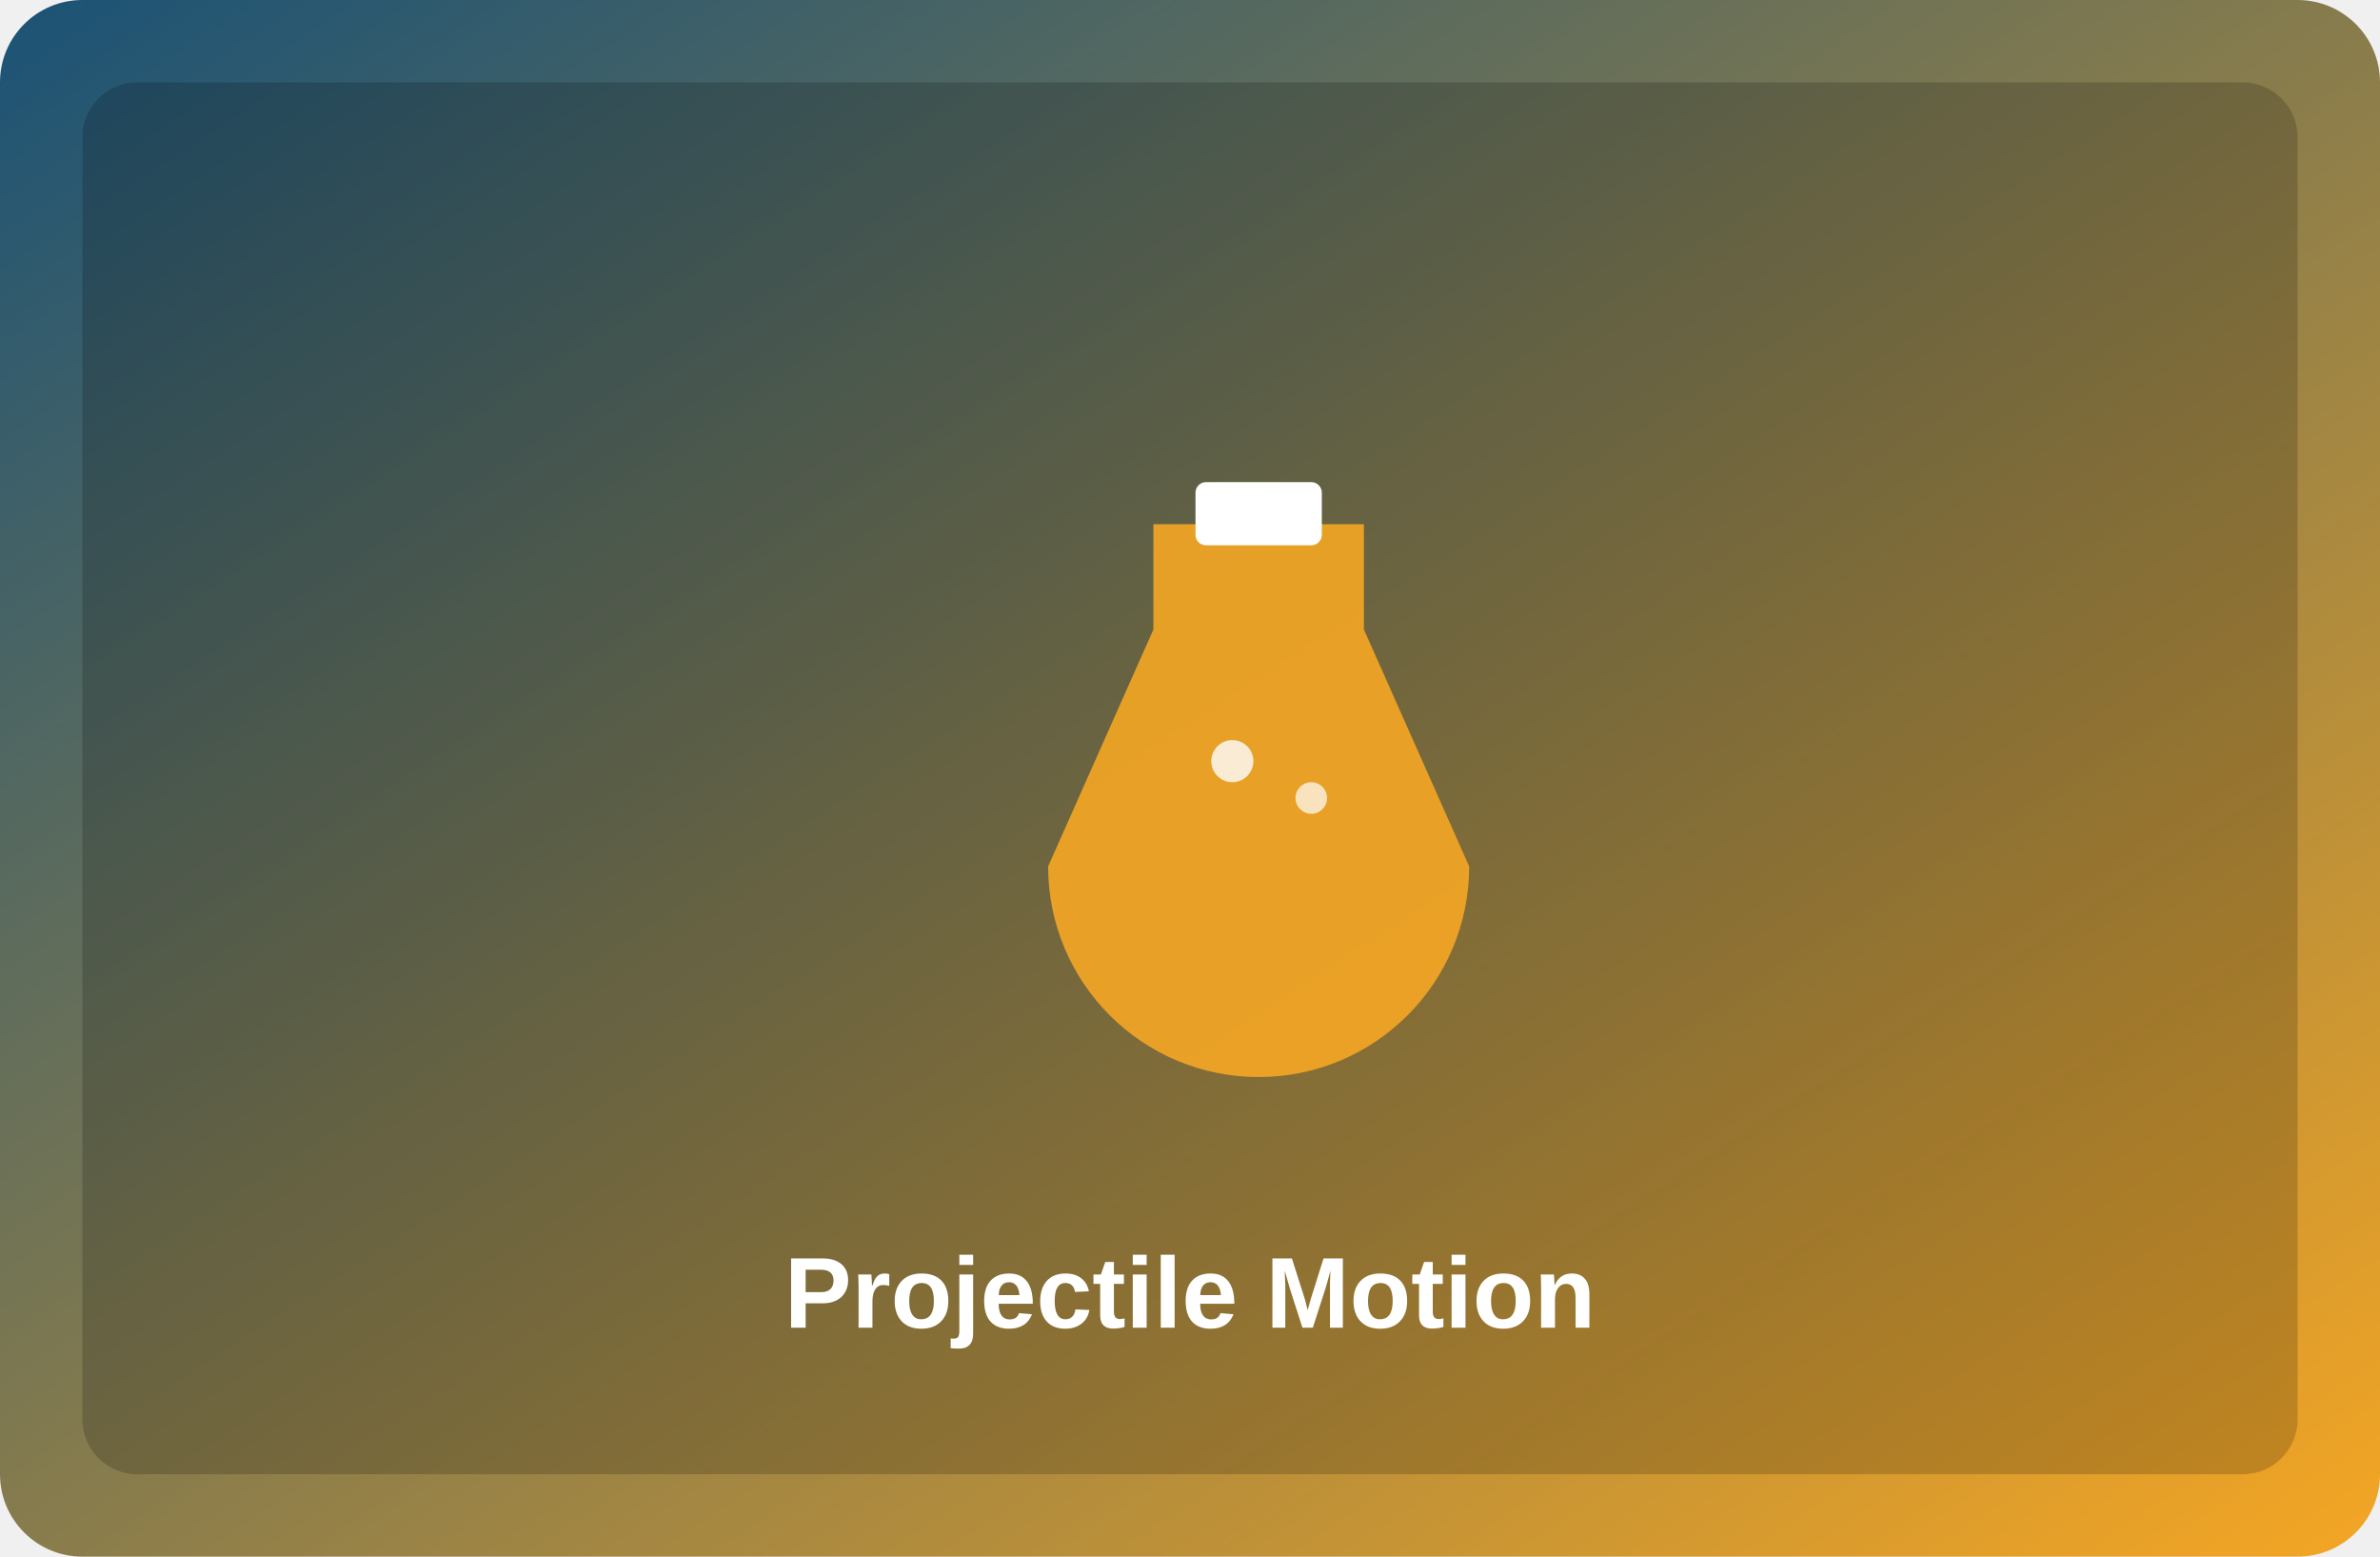
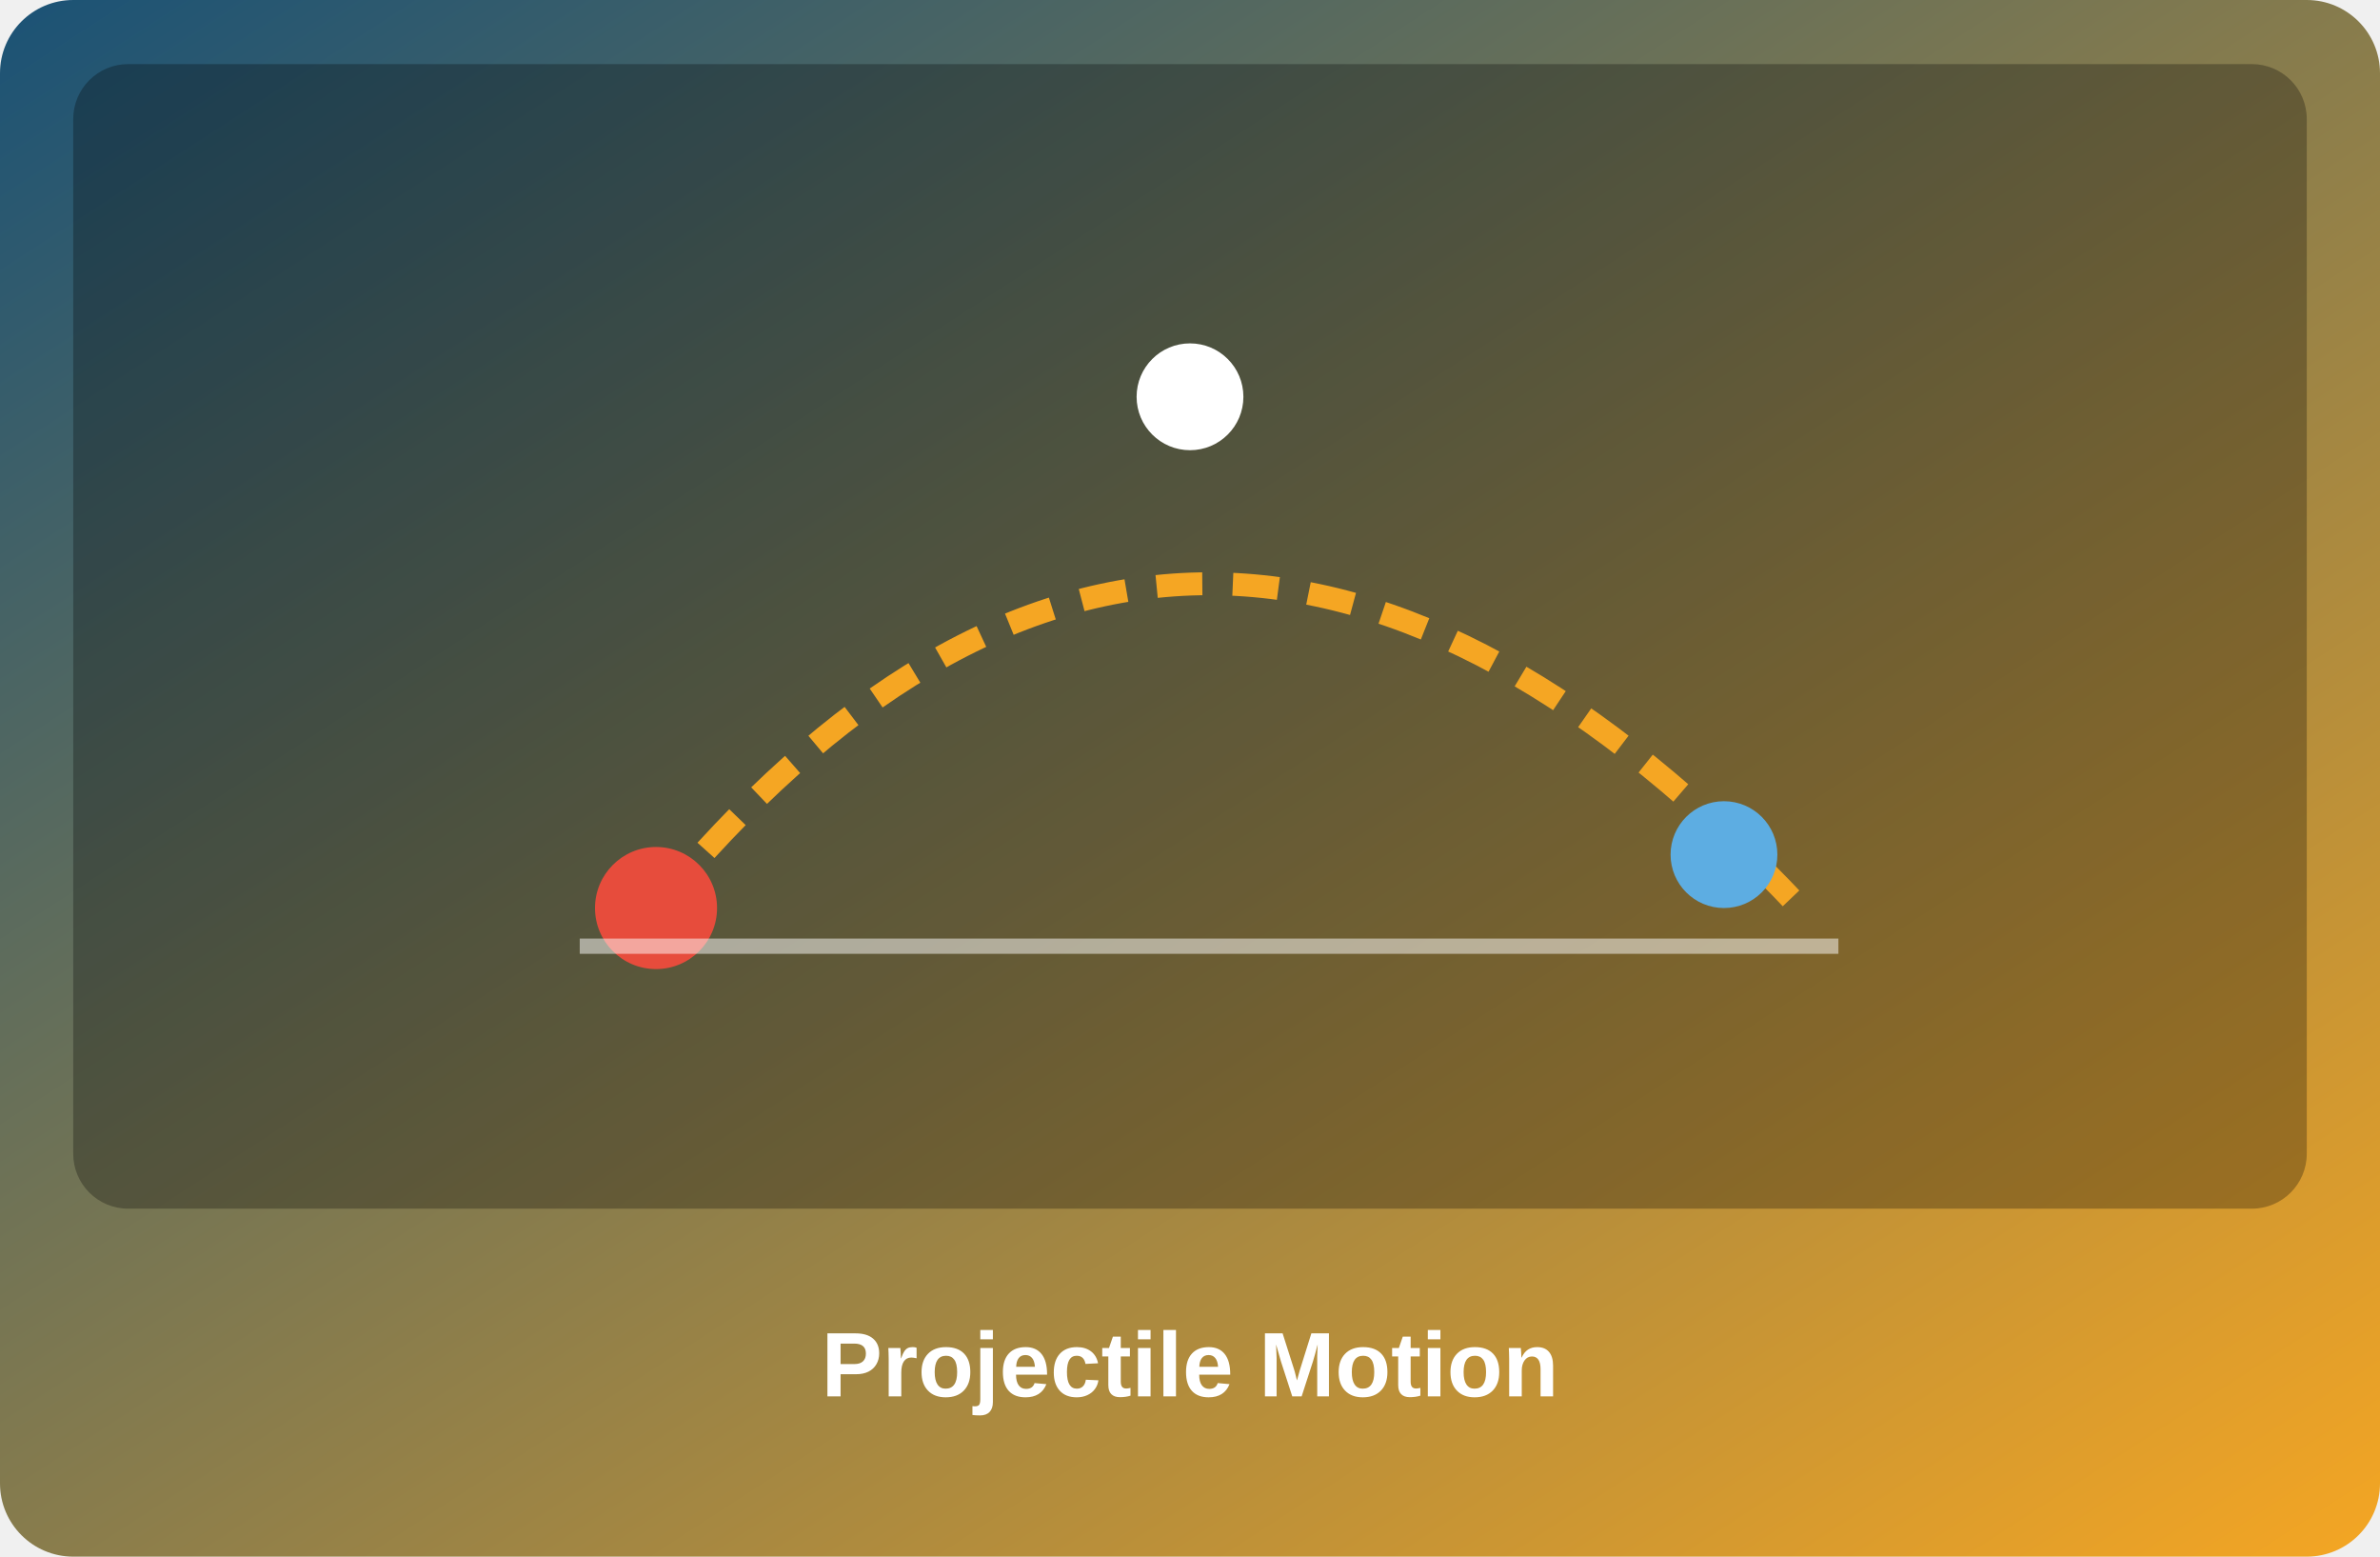
<svg xmlns="http://www.w3.org/2000/svg" width="520" height="340" viewBox="0 0 520 340">
  <defs>
-     <linearGradient id="g" x1="0%" y1="0%" x2="100%" y2="100%">
+     <linearGradient id="bg" x1="0%" y1="0%" x2="100%" y2="100%">
      <stop offset="0%" stop-color="#1a5276" />
      <stop offset="100%" stop-color="#f5a623" />
    </linearGradient>
  </defs>
-   <rect width="520" height="340" rx="18" fill="url(#g)" />
-   <rect x="18" y="18" width="484" height="304" rx="12" fill="rgba(0,0,0,0.18)" />
-   <g transform="translate(160,80) scale(1.15)">
-     <path d="M80 30 h40 v20 l20 45 a25 25 0 0 1 -80 0 l20 -45 z" fill="#f5a623" opacity="0.9" />
-     <rect x="88" y="22" width="24" height="12" rx="2" fill="#fff" />
-     <circle cx="95" cy="75" r="4" fill="#fff" opacity="0.8" />
-     <circle cx="110" cy="82" r="3" fill="#fff" opacity="0.7" />
-   </g>
-   <text x="260" y="290" text-anchor="middle" font-family="Arial,Helvetica,sans-serif" font-size="22" font-weight="700" fill="#ffffff">Projectile Motion</text>
+   <rect width="520" height="340" rx="16" fill="url(#bg)" />
+   <rect x="16" y="14" width="488" height="250" rx="12" fill="rgba(0,0,0,0.28)" />
+   <svg x="60" y="40" width="400" height="200" viewBox="0 0 200 120">
+     <path d="M30 95 Q100 10 180 95" fill="none" stroke="#f5a623" stroke-width="3" stroke-dasharray="6 4" />
+     <circle cx="30" cy="95" r="8" fill="#e74c3c" />
+     <circle cx="100" cy="28" r="7" fill="#fff" />
+     <circle cx="170" cy="88" r="7" fill="#5dade2" />
+     <line x1="20" y1="100" x2="185" y2="100" stroke="#fff" stroke-width="2" opacity="0.5" />
+   </svg>
+   <text x="260" y="305" text-anchor="middle" font-family="Arial,Helvetica,sans-serif" font-size="20" font-weight="700" fill="#ffffff">Projectile Motion</text>
</svg>
